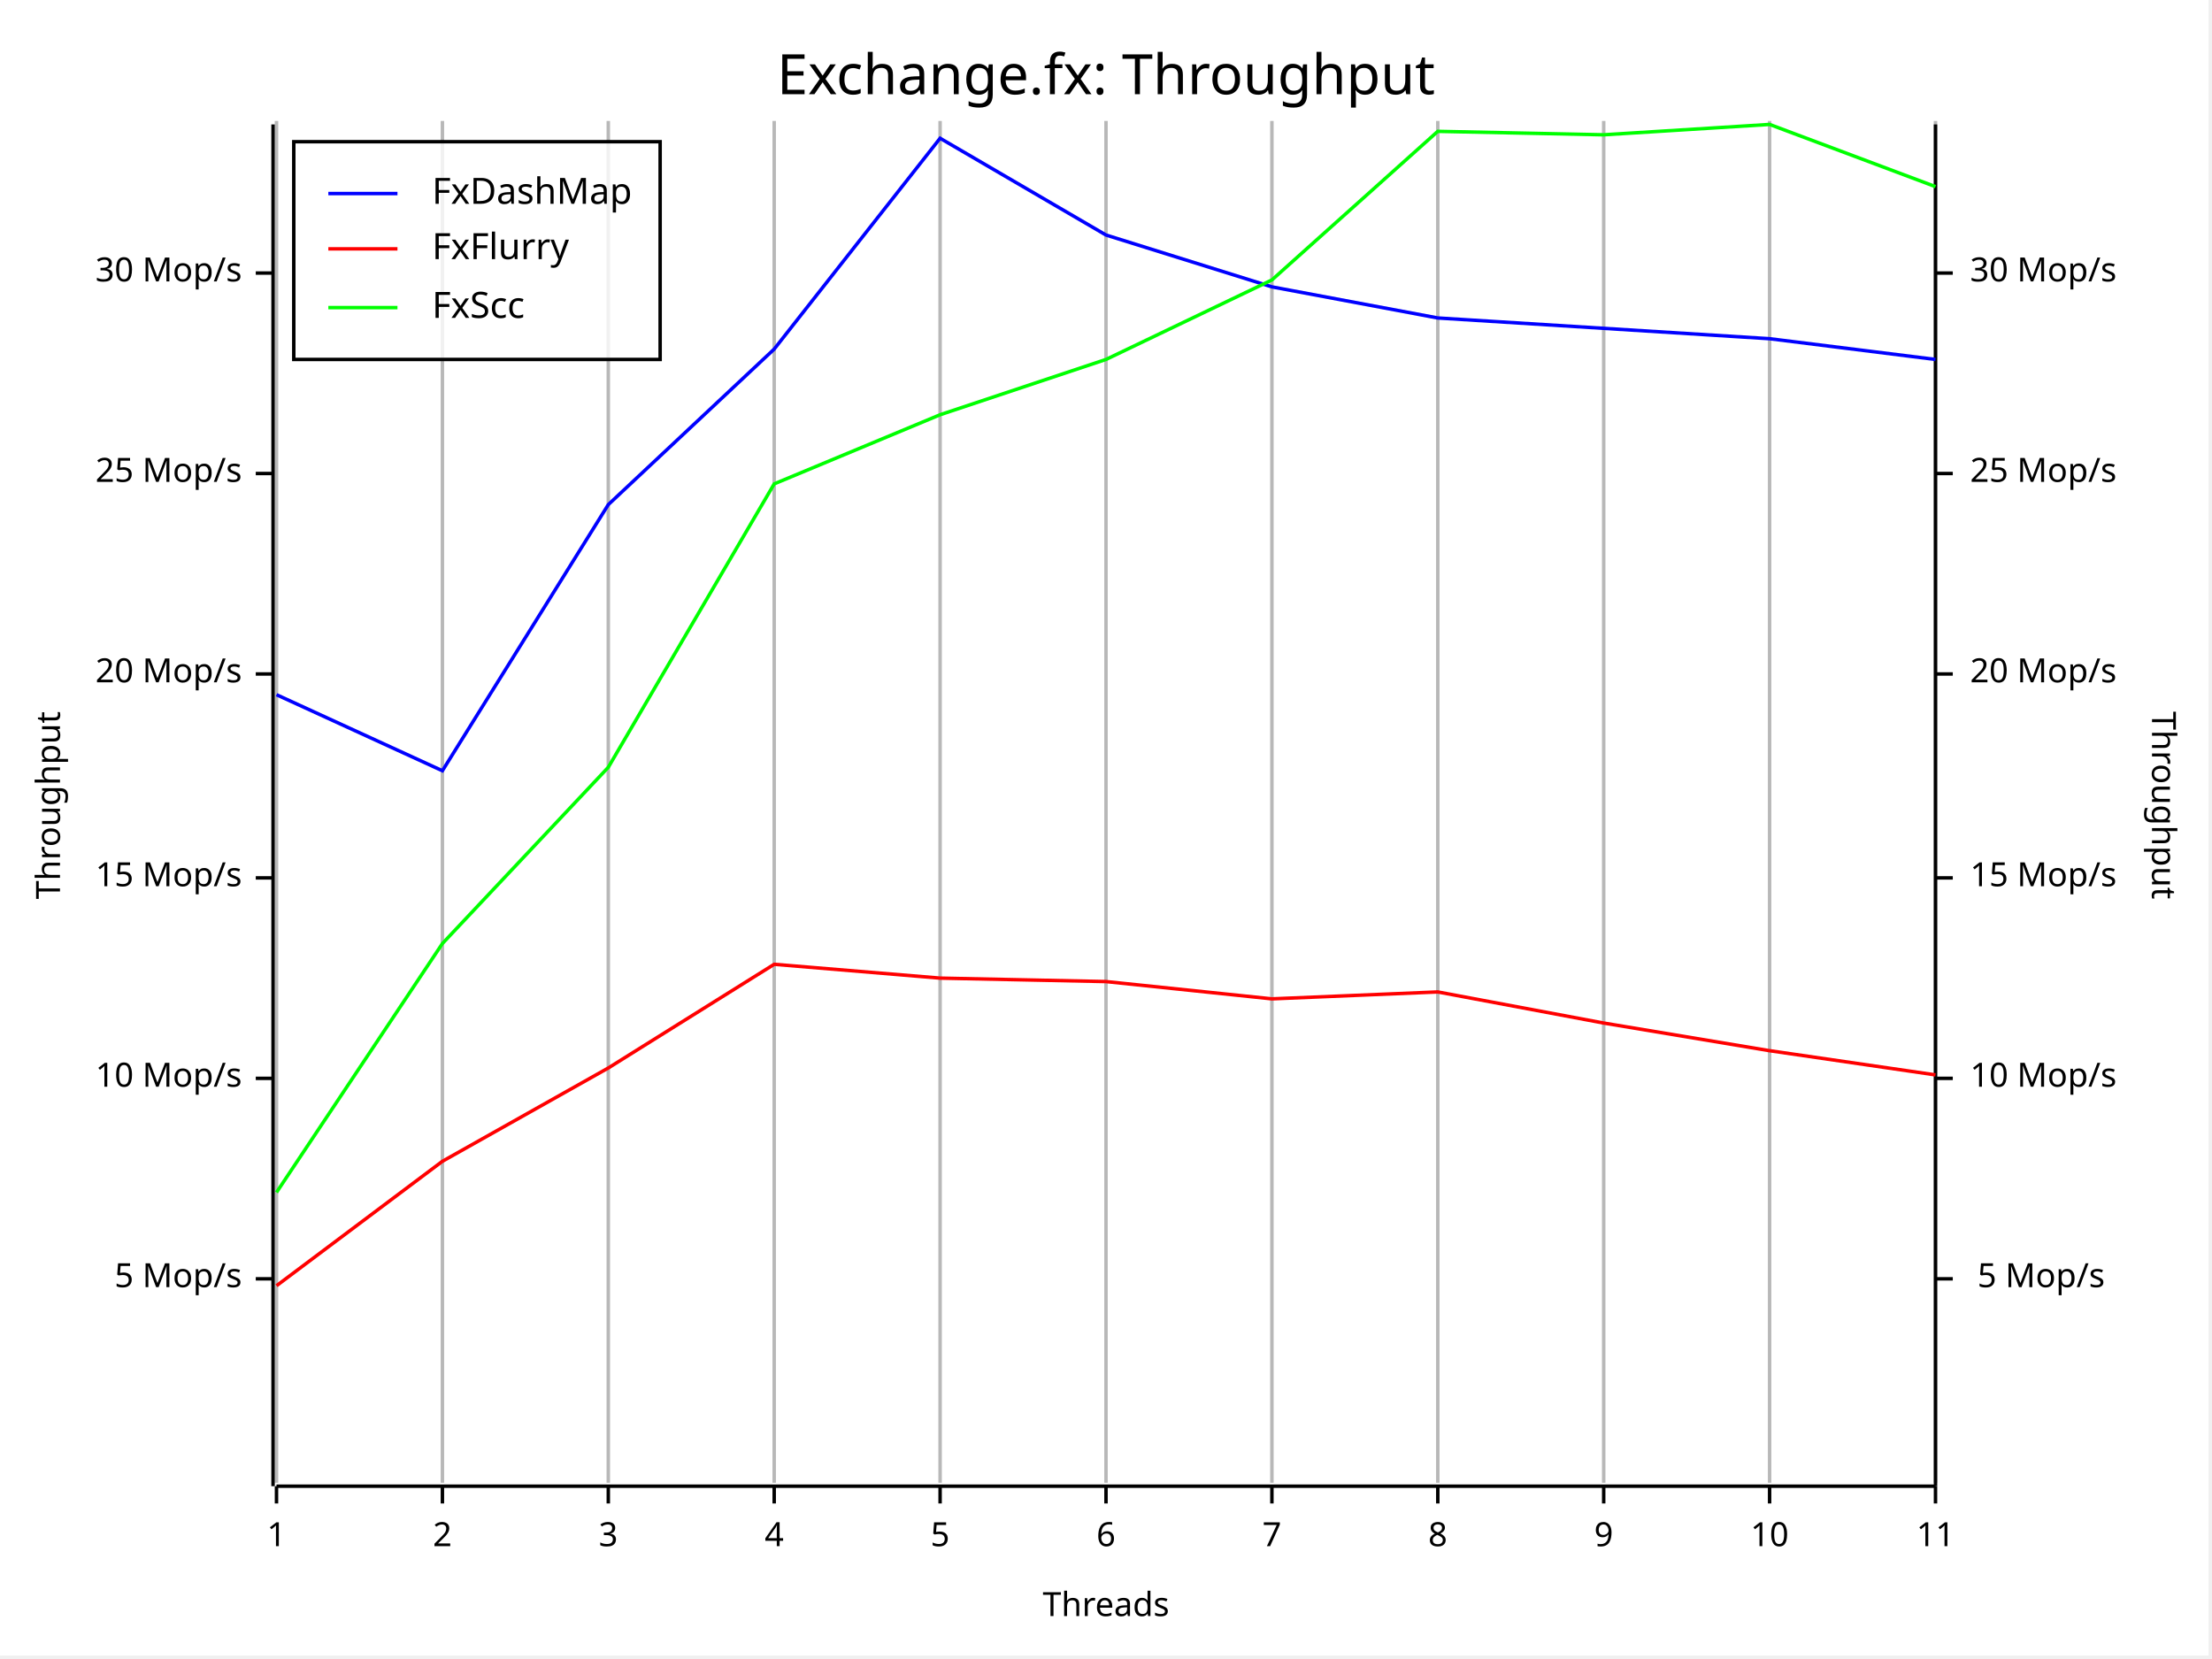
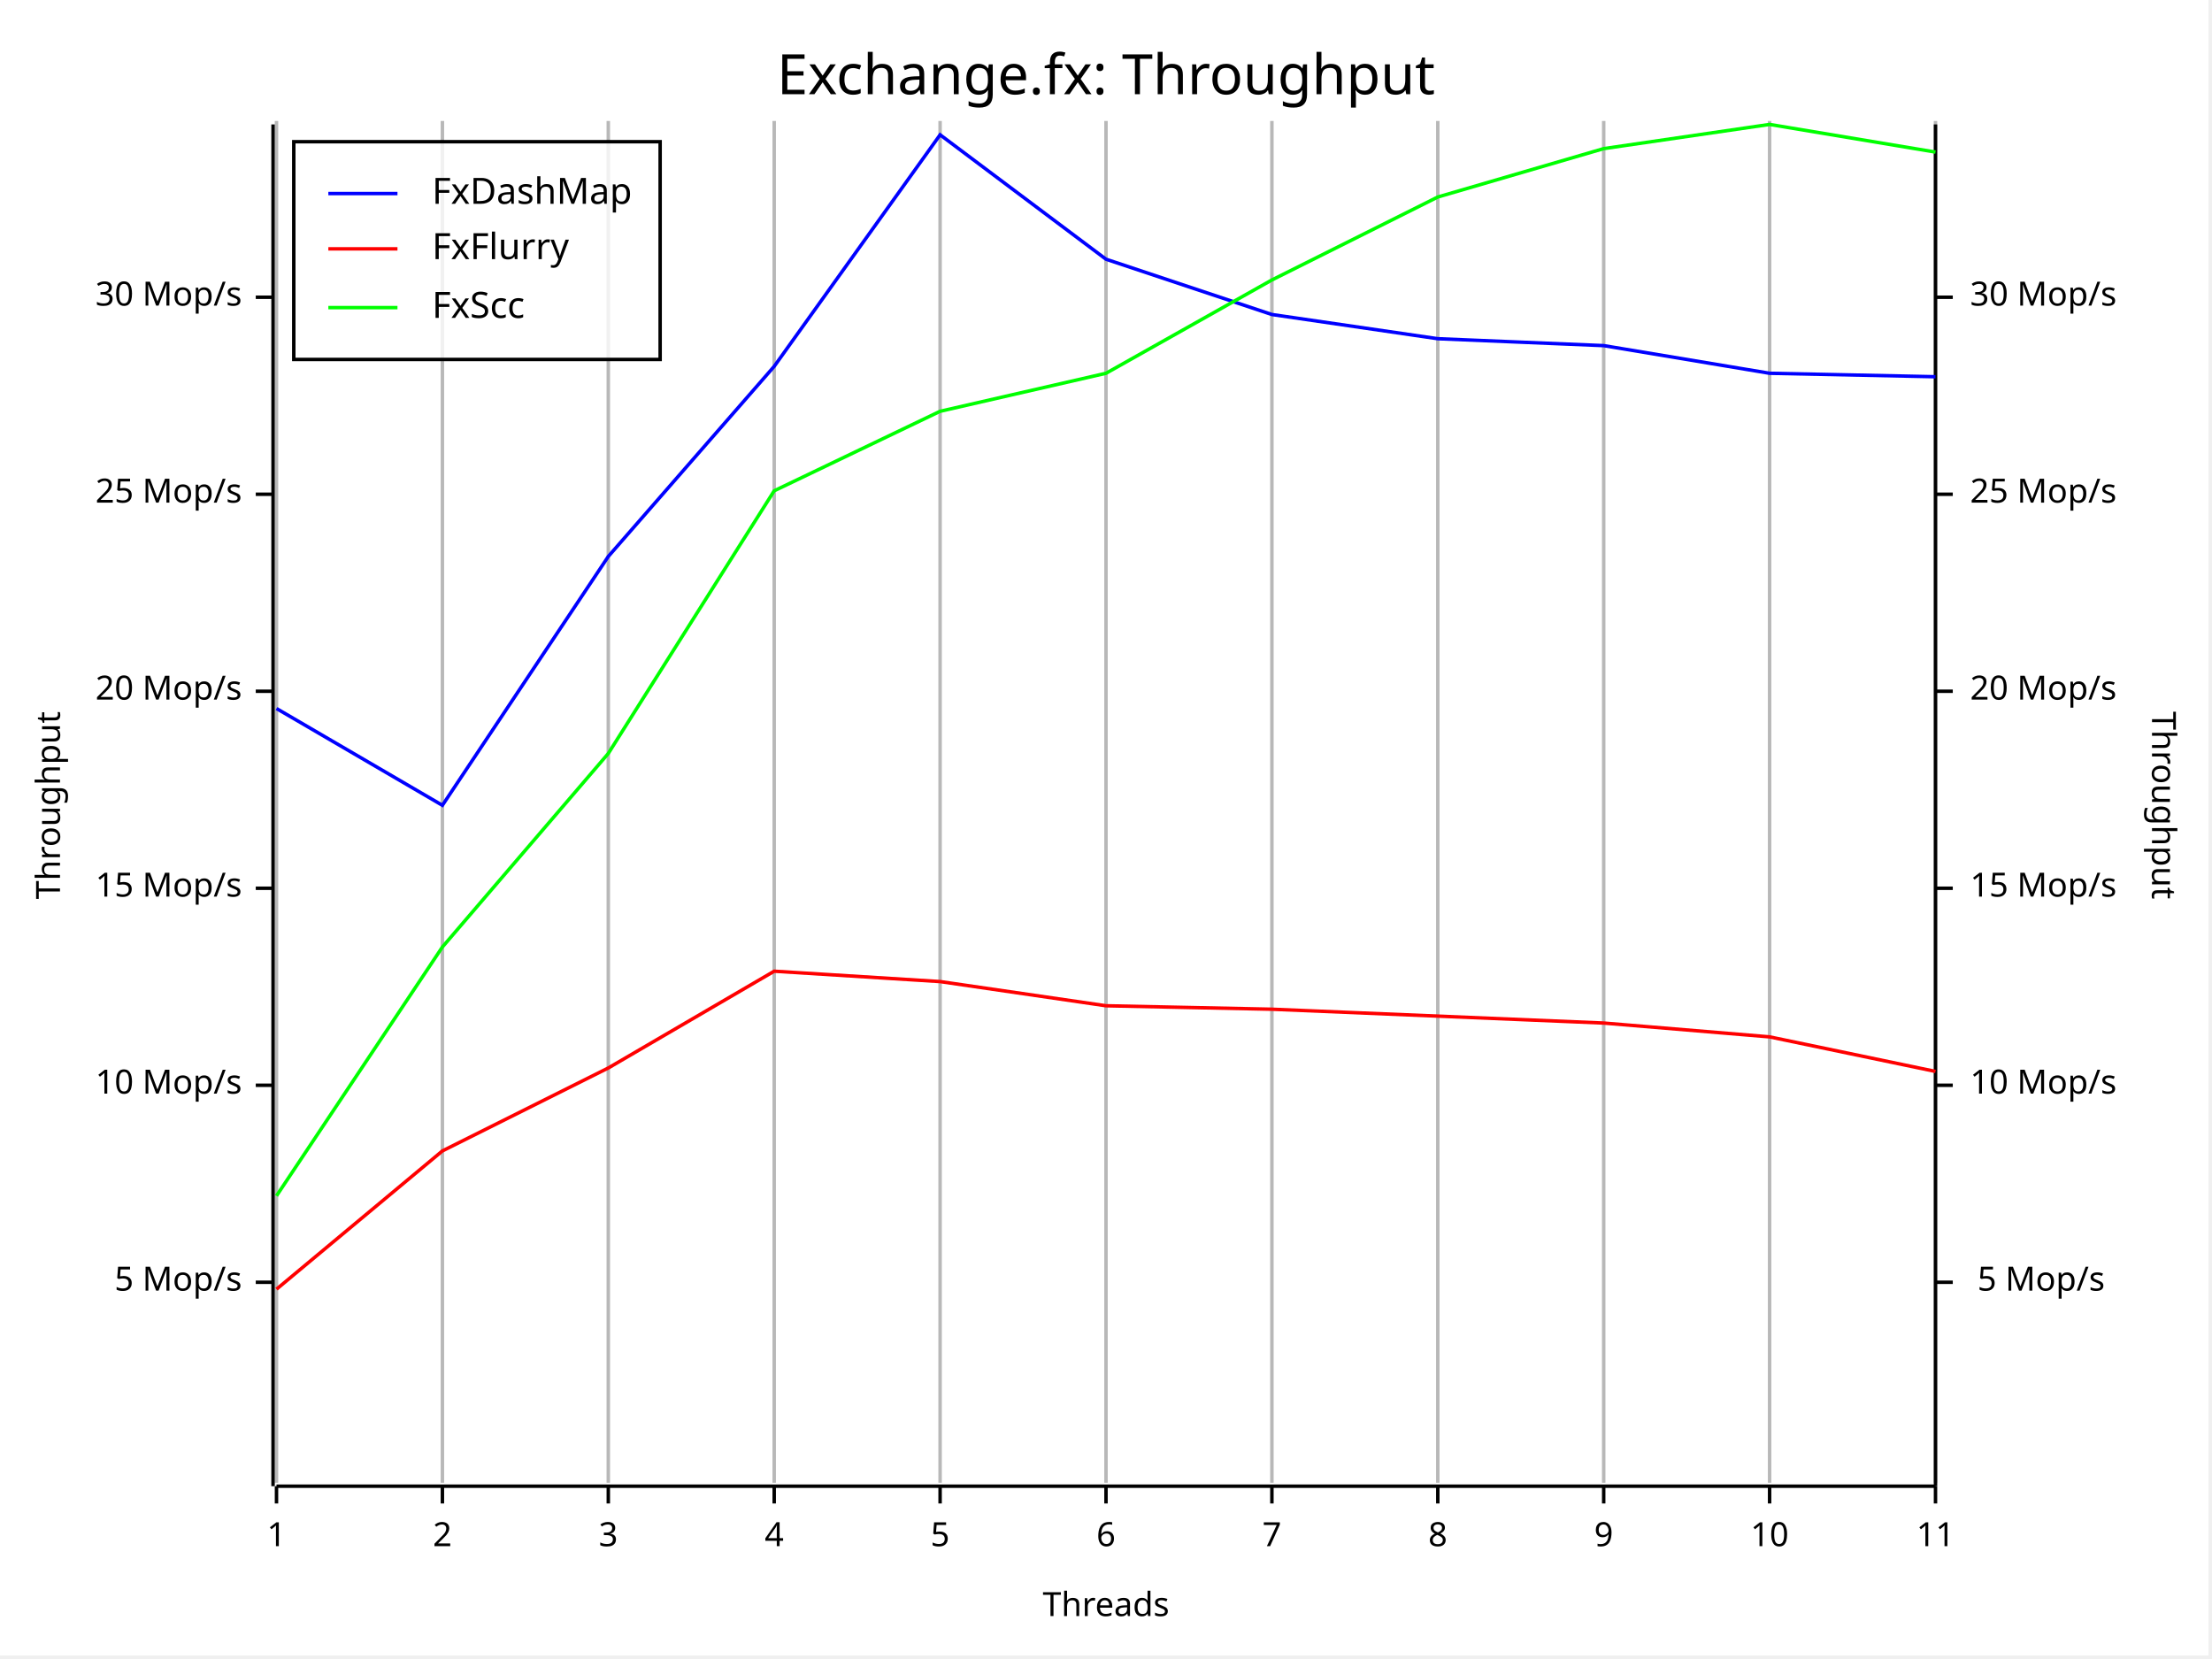
<svg xmlns="http://www.w3.org/2000/svg" width="640" height="480" viewBox="0 0 640 480">
  <rect x="0" y="0" width="639" height="479" opacity="1" fill="#FFFFFF" stroke="none" />
  <text x="320" y="15" dy="0.76em" text-anchor="middle" font-family="Fira Code" font-size="16.129" opacity="1" fill="#000000">
Exchange.fx: Throughput
</text>
  <line opacity="0.1" stroke="#000000" stroke-width="1" x1="80" y1="429" x2="80" y2="35" />
  <line opacity="0.1" stroke="#000000" stroke-width="1" x1="128" y1="429" x2="128" y2="35" />
  <line opacity="0.1" stroke="#000000" stroke-width="1" x1="176" y1="429" x2="176" y2="35" />
  <line opacity="0.1" stroke="#000000" stroke-width="1" x1="224" y1="429" x2="224" y2="35" />
  <line opacity="0.1" stroke="#000000" stroke-width="1" x1="272" y1="429" x2="272" y2="35" />
  <line opacity="0.1" stroke="#000000" stroke-width="1" x1="320" y1="429" x2="320" y2="35" />
  <line opacity="0.1" stroke="#000000" stroke-width="1" x1="368" y1="429" x2="368" y2="35" />
  <line opacity="0.1" stroke="#000000" stroke-width="1" x1="416" y1="429" x2="416" y2="35" />
  <line opacity="0.1" stroke="#000000" stroke-width="1" x1="464" y1="429" x2="464" y2="35" />
  <line opacity="0.1" stroke="#000000" stroke-width="1" x1="512" y1="429" x2="512" y2="35" />
  <line opacity="0.1" stroke="#000000" stroke-width="1" x1="560" y1="429" x2="560" y2="35" />
  <text x="10" y="233" dy="0.76em" text-anchor="middle" font-family="sans-serif" font-size="9.677" opacity="1" fill="#000000" transform="rotate(270, 10, 233)">
Throughput
</text>
  <text x="320" y="470" dy="-0.5ex" text-anchor="middle" font-family="sans-serif" font-size="9.677" opacity="1" fill="#000000">
Threads
</text>
  <text x="630" y="233" dy="0.76em" text-anchor="middle" font-family="sans-serif" font-size="9.677" opacity="1" fill="#000000" transform="rotate(90, 630, 233)">
Throughput
</text>
  <line opacity="0.2" stroke="#000000" stroke-width="1" x1="80" y1="429" x2="80" y2="35" />
  <line opacity="0.2" stroke="#000000" stroke-width="1" x1="128" y1="429" x2="128" y2="35" />
  <line opacity="0.2" stroke="#000000" stroke-width="1" x1="176" y1="429" x2="176" y2="35" />
  <line opacity="0.2" stroke="#000000" stroke-width="1" x1="224" y1="429" x2="224" y2="35" />
  <line opacity="0.2" stroke="#000000" stroke-width="1" x1="272" y1="429" x2="272" y2="35" />
  <line opacity="0.2" stroke="#000000" stroke-width="1" x1="320" y1="429" x2="320" y2="35" />
  <line opacity="0.2" stroke="#000000" stroke-width="1" x1="368" y1="429" x2="368" y2="35" />
  <line opacity="0.2" stroke="#000000" stroke-width="1" x1="416" y1="429" x2="416" y2="35" />
  <line opacity="0.2" stroke="#000000" stroke-width="1" x1="464" y1="429" x2="464" y2="35" />
  <line opacity="0.2" stroke="#000000" stroke-width="1" x1="512" y1="429" x2="512" y2="35" />
  <line opacity="0.2" stroke="#000000" stroke-width="1" x1="560" y1="429" x2="560" y2="35" />
  <polyline fill="none" opacity="1" stroke="#000000" stroke-width="1" points="79,36 79,430 " />
-   <text x="70" y="370" dy="0.5ex" text-anchor="end" font-family="sans-serif" font-size="9.677" opacity="1" fill="#000000">
+   <text x="70" y="371" dy="0.5ex" text-anchor="end" font-family="sans-serif" font-size="9.677" opacity="1" fill="#000000">
5 Mop/s
</text>
-   <polyline fill="none" opacity="1" stroke="#000000" stroke-width="1" points="74,370 79,370 " />
-   <text x="70" y="312" dy="0.5ex" text-anchor="end" font-family="sans-serif" font-size="9.677" opacity="1" fill="#000000">
+   <polyline fill="none" opacity="1" stroke="#000000" stroke-width="1" points="74,371 79,371 " />
+   <text x="70" y="314" dy="0.5ex" text-anchor="end" font-family="sans-serif" font-size="9.677" opacity="1" fill="#000000">
10 Mop/s
</text>
-   <polyline fill="none" opacity="1" stroke="#000000" stroke-width="1" points="74,312 79,312 " />
-   <text x="70" y="254" dy="0.5ex" text-anchor="end" font-family="sans-serif" font-size="9.677" opacity="1" fill="#000000">
+   <polyline fill="none" opacity="1" stroke="#000000" stroke-width="1" points="74,314 79,314 " />
+   <text x="70" y="257" dy="0.5ex" text-anchor="end" font-family="sans-serif" font-size="9.677" opacity="1" fill="#000000">
15 Mop/s
</text>
-   <polyline fill="none" opacity="1" stroke="#000000" stroke-width="1" points="74,254 79,254 " />
-   <text x="70" y="195" dy="0.5ex" text-anchor="end" font-family="sans-serif" font-size="9.677" opacity="1" fill="#000000">
+   <polyline fill="none" opacity="1" stroke="#000000" stroke-width="1" points="74,257 79,257 " />
+   <text x="70" y="200" dy="0.5ex" text-anchor="end" font-family="sans-serif" font-size="9.677" opacity="1" fill="#000000">
20 Mop/s
</text>
-   <polyline fill="none" opacity="1" stroke="#000000" stroke-width="1" points="74,195 79,195 " />
-   <text x="70" y="137" dy="0.5ex" text-anchor="end" font-family="sans-serif" font-size="9.677" opacity="1" fill="#000000">
+   <polyline fill="none" opacity="1" stroke="#000000" stroke-width="1" points="74,200 79,200 " />
+   <text x="70" y="143" dy="0.5ex" text-anchor="end" font-family="sans-serif" font-size="9.677" opacity="1" fill="#000000">
25 Mop/s
</text>
-   <polyline fill="none" opacity="1" stroke="#000000" stroke-width="1" points="74,137 79,137 " />
-   <text x="70" y="79" dy="0.5ex" text-anchor="end" font-family="sans-serif" font-size="9.677" opacity="1" fill="#000000">
+   <polyline fill="none" opacity="1" stroke="#000000" stroke-width="1" points="74,143 79,143 " />
+   <text x="70" y="86" dy="0.5ex" text-anchor="end" font-family="sans-serif" font-size="9.677" opacity="1" fill="#000000">
30 Mop/s
</text>
-   <polyline fill="none" opacity="1" stroke="#000000" stroke-width="1" points="74,79 79,79 " />
+   <polyline fill="none" opacity="1" stroke="#000000" stroke-width="1" points="74,86 79,86 " />
  <polyline fill="none" opacity="1" stroke="#000000" stroke-width="1" points="80,430 560,430 " />
  <text x="80" y="440" dy="0.76em" text-anchor="middle" font-family="sans-serif" font-size="9.677" opacity="1" fill="#000000">
1
</text>
  <polyline fill="none" opacity="1" stroke="#000000" stroke-width="1" points="80,430 80,435 " />
  <text x="128" y="440" dy="0.76em" text-anchor="middle" font-family="sans-serif" font-size="9.677" opacity="1" fill="#000000">
2
</text>
  <polyline fill="none" opacity="1" stroke="#000000" stroke-width="1" points="128,430 128,435 " />
  <text x="176" y="440" dy="0.76em" text-anchor="middle" font-family="sans-serif" font-size="9.677" opacity="1" fill="#000000">
3
</text>
  <polyline fill="none" opacity="1" stroke="#000000" stroke-width="1" points="176,430 176,435 " />
  <text x="224" y="440" dy="0.76em" text-anchor="middle" font-family="sans-serif" font-size="9.677" opacity="1" fill="#000000">
4
</text>
  <polyline fill="none" opacity="1" stroke="#000000" stroke-width="1" points="224,430 224,435 " />
  <text x="272" y="440" dy="0.76em" text-anchor="middle" font-family="sans-serif" font-size="9.677" opacity="1" fill="#000000">
5
</text>
  <polyline fill="none" opacity="1" stroke="#000000" stroke-width="1" points="272,430 272,435 " />
  <text x="320" y="440" dy="0.76em" text-anchor="middle" font-family="sans-serif" font-size="9.677" opacity="1" fill="#000000">
6
</text>
  <polyline fill="none" opacity="1" stroke="#000000" stroke-width="1" points="320,430 320,435 " />
  <text x="368" y="440" dy="0.76em" text-anchor="middle" font-family="sans-serif" font-size="9.677" opacity="1" fill="#000000">
7
</text>
  <polyline fill="none" opacity="1" stroke="#000000" stroke-width="1" points="368,430 368,435 " />
  <text x="416" y="440" dy="0.76em" text-anchor="middle" font-family="sans-serif" font-size="9.677" opacity="1" fill="#000000">
8
</text>
  <polyline fill="none" opacity="1" stroke="#000000" stroke-width="1" points="416,430 416,435 " />
  <text x="464" y="440" dy="0.76em" text-anchor="middle" font-family="sans-serif" font-size="9.677" opacity="1" fill="#000000">
9
</text>
  <polyline fill="none" opacity="1" stroke="#000000" stroke-width="1" points="464,430 464,435 " />
  <text x="512" y="440" dy="0.76em" text-anchor="middle" font-family="sans-serif" font-size="9.677" opacity="1" fill="#000000">
10
</text>
  <polyline fill="none" opacity="1" stroke="#000000" stroke-width="1" points="512,430 512,435 " />
  <text x="560" y="440" dy="0.76em" text-anchor="middle" font-family="sans-serif" font-size="9.677" opacity="1" fill="#000000">
11
</text>
  <polyline fill="none" opacity="1" stroke="#000000" stroke-width="1" points="560,430 560,435 " />
  <polyline fill="none" opacity="1" stroke="#000000" stroke-width="1" points="560,36 560,430 " />
-   <text x="609" y="370" dy="0.5ex" text-anchor="end" font-family="sans-serif" font-size="9.677" opacity="1" fill="#000000">
+   <text x="609" y="371" dy="0.5ex" text-anchor="end" font-family="sans-serif" font-size="9.677" opacity="1" fill="#000000">
5 Mop/s
</text>
-   <polyline fill="none" opacity="1" stroke="#000000" stroke-width="1" points="560,370 565,370 " />
-   <text x="570" y="312" dy="0.5ex" text-anchor="start" font-family="sans-serif" font-size="9.677" opacity="1" fill="#000000">
+   <polyline fill="none" opacity="1" stroke="#000000" stroke-width="1" points="560,371 565,371 " />
+   <text x="570" y="314" dy="0.5ex" text-anchor="start" font-family="sans-serif" font-size="9.677" opacity="1" fill="#000000">
10 Mop/s
</text>
-   <polyline fill="none" opacity="1" stroke="#000000" stroke-width="1" points="560,312 565,312 " />
-   <text x="570" y="254" dy="0.5ex" text-anchor="start" font-family="sans-serif" font-size="9.677" opacity="1" fill="#000000">
+   <polyline fill="none" opacity="1" stroke="#000000" stroke-width="1" points="560,314 565,314 " />
+   <text x="570" y="257" dy="0.5ex" text-anchor="start" font-family="sans-serif" font-size="9.677" opacity="1" fill="#000000">
15 Mop/s
</text>
-   <polyline fill="none" opacity="1" stroke="#000000" stroke-width="1" points="560,254 565,254 " />
-   <text x="570" y="195" dy="0.5ex" text-anchor="start" font-family="sans-serif" font-size="9.677" opacity="1" fill="#000000">
+   <polyline fill="none" opacity="1" stroke="#000000" stroke-width="1" points="560,257 565,257 " />
+   <text x="570" y="200" dy="0.5ex" text-anchor="start" font-family="sans-serif" font-size="9.677" opacity="1" fill="#000000">
20 Mop/s
</text>
-   <polyline fill="none" opacity="1" stroke="#000000" stroke-width="1" points="560,195 565,195 " />
-   <text x="570" y="137" dy="0.5ex" text-anchor="start" font-family="sans-serif" font-size="9.677" opacity="1" fill="#000000">
+   <polyline fill="none" opacity="1" stroke="#000000" stroke-width="1" points="560,200 565,200 " />
+   <text x="570" y="143" dy="0.5ex" text-anchor="start" font-family="sans-serif" font-size="9.677" opacity="1" fill="#000000">
25 Mop/s
</text>
-   <polyline fill="none" opacity="1" stroke="#000000" stroke-width="1" points="560,137 565,137 " />
-   <text x="570" y="79" dy="0.5ex" text-anchor="start" font-family="sans-serif" font-size="9.677" opacity="1" fill="#000000">
+   <polyline fill="none" opacity="1" stroke="#000000" stroke-width="1" points="560,143 565,143 " />
+   <text x="570" y="86" dy="0.5ex" text-anchor="start" font-family="sans-serif" font-size="9.677" opacity="1" fill="#000000">
30 Mop/s
</text>
-   <polyline fill="none" opacity="1" stroke="#000000" stroke-width="1" points="560,79 565,79 " />
-   <polyline fill="none" opacity="1" stroke="#0000FF" stroke-width="1" points="80,201 128,223 176,146 224,101 272,40 320,68 368,83 416,92 464,95 512,98 560,104 " />
-   <polyline fill="none" opacity="1" stroke="#FF0000" stroke-width="1" points="80,372 128,336 176,309 224,279 272,283 320,284 368,289 416,287 464,296 512,304 560,311 " />
-   <polyline fill="none" opacity="1" stroke="#00FF00" stroke-width="1" points="80,345 128,273 176,222 224,140 272,120 320,104 368,81 416,38 464,39 512,36 560,54 " />
+   <polyline fill="none" opacity="1" stroke="#000000" stroke-width="1" points="560,86 565,86 " />
+   <polyline fill="none" opacity="1" stroke="#0000FF" stroke-width="1" points="80,205 128,233 176,161 224,106 272,39 320,75 368,91 416,98 464,100 512,108 560,109 " />
+   <polyline fill="none" opacity="1" stroke="#FF0000" stroke-width="1" points="80,373 128,333 176,309 224,281 272,284 320,291 368,292 416,294 464,296 512,300 560,310 " />
+   <polyline fill="none" opacity="1" stroke="#00FF00" stroke-width="1" points="80,346 128,274 176,218 224,142 272,119 320,108 368,81 416,57 464,43 512,36 560,44 " />
  <rect x="85" y="41" width="106" height="63" opacity="0.8" fill="#FFFFFF" stroke="none" />
  <rect x="85" y="41" width="106" height="63" opacity="1" fill="none" stroke="#000000" />
  <text x="125" y="51" dy="0.76em" text-anchor="start" font-family="Fira Code" font-size="10.484" opacity="1" fill="#000000">
FxDashMap
</text>
  <text x="125" y="67" dy="0.76em" text-anchor="start" font-family="Fira Code" font-size="10.484" opacity="1" fill="#000000">
FxFlurry
</text>
  <text x="125" y="84" dy="0.76em" text-anchor="start" font-family="Fira Code" font-size="10.484" opacity="1" fill="#000000">
FxScc
</text>
  <polyline fill="none" opacity="1" stroke="#0000FF" stroke-width="1" points="95,56 115,56 " />
  <polyline fill="none" opacity="1" stroke="#FF0000" stroke-width="1" points="95,72 115,72 " />
  <polyline fill="none" opacity="1" stroke="#00FF00" stroke-width="1" points="95,89 115,89 " />
</svg>
